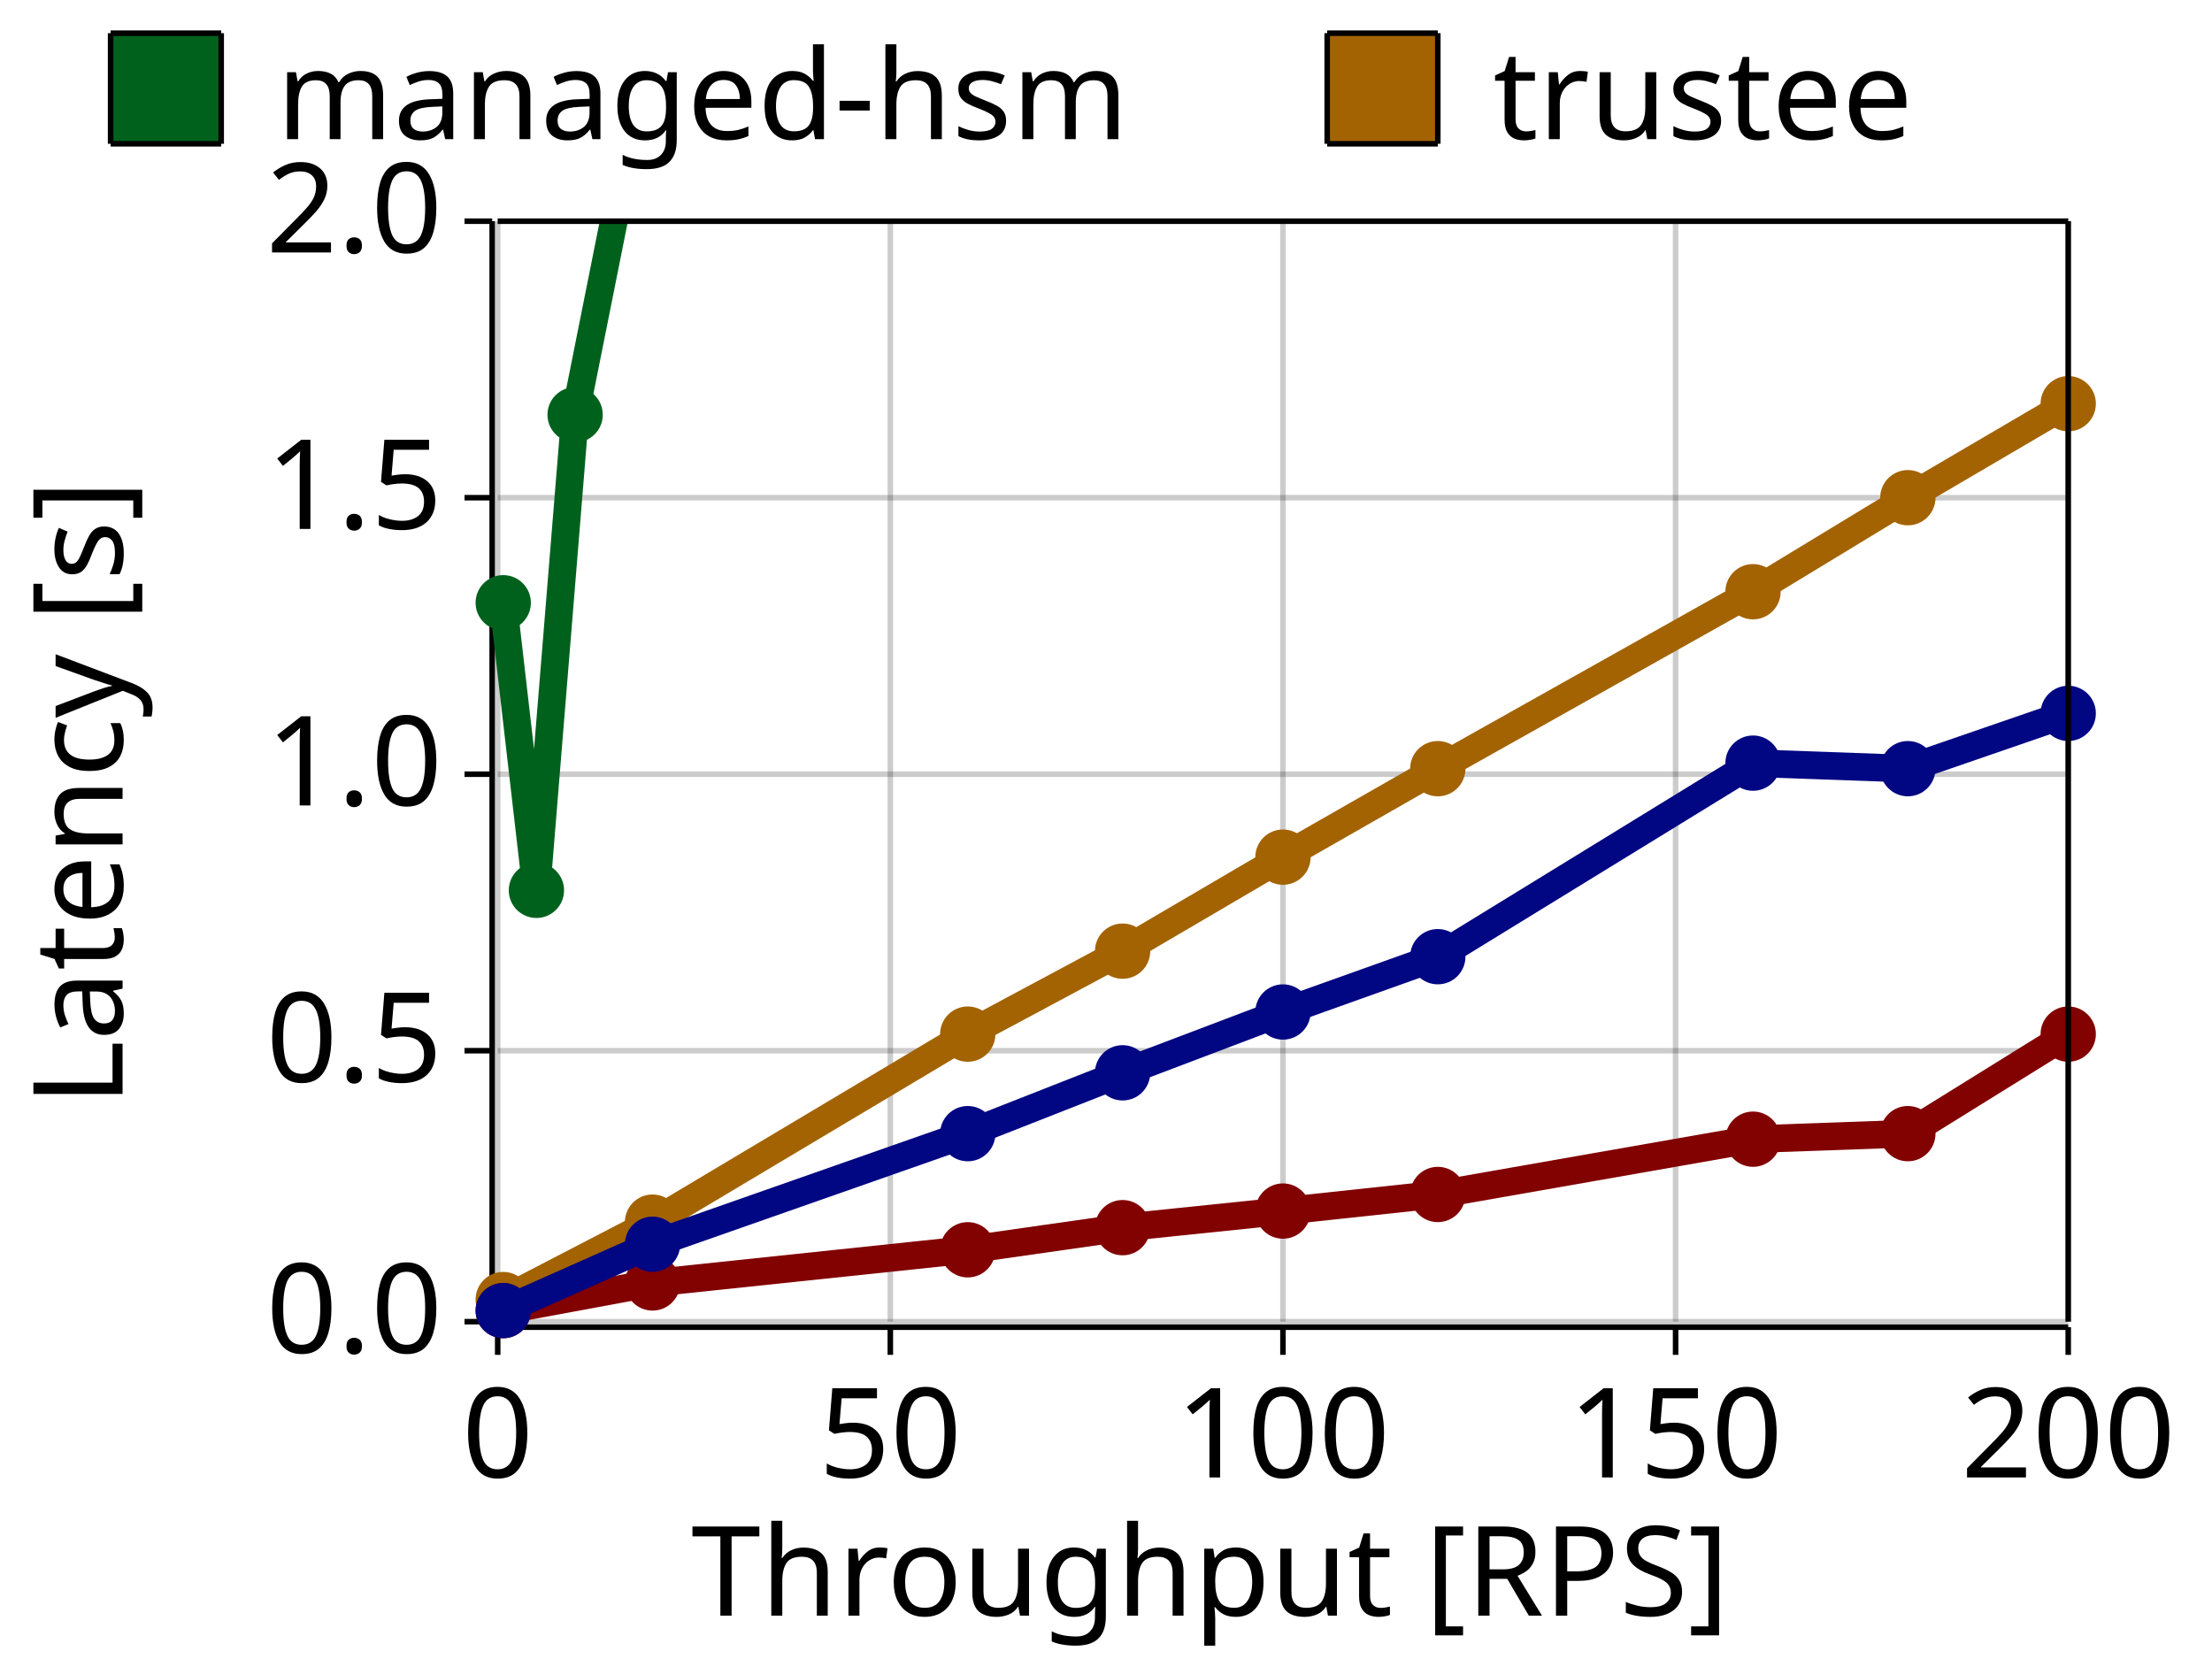
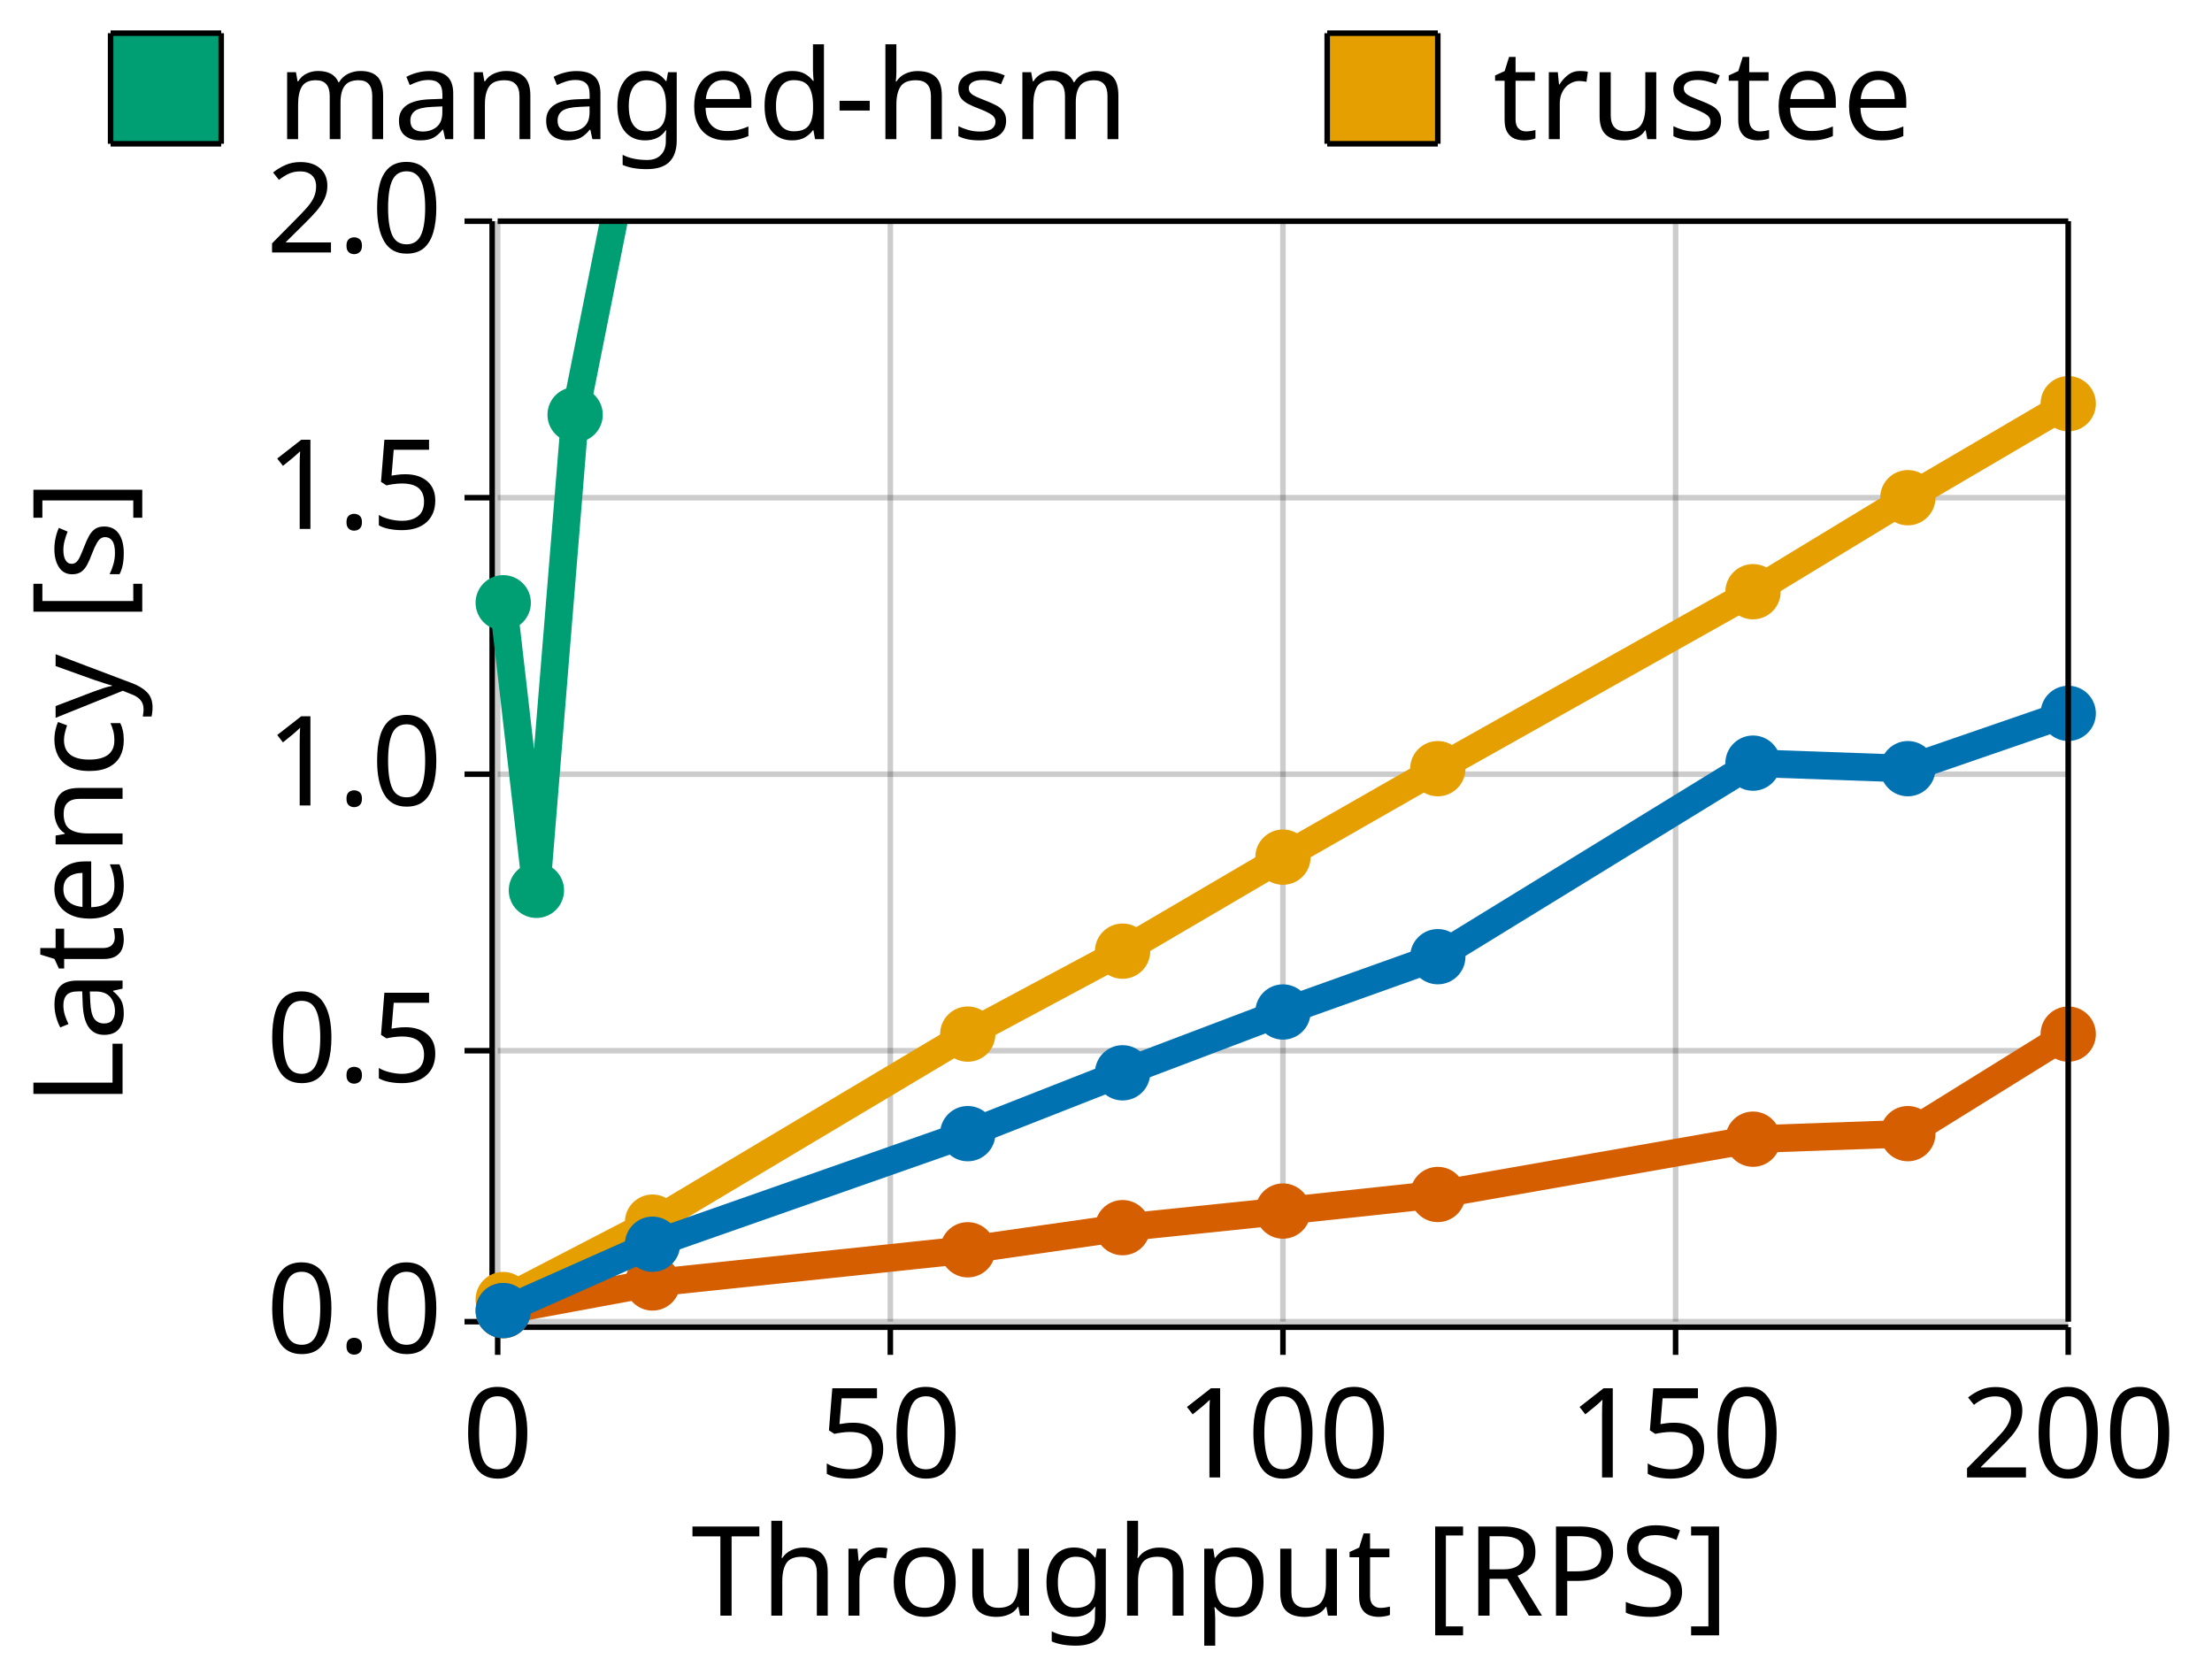
<svg xmlns="http://www.w3.org/2000/svg" width="400" height="300" viewBox="0 0 400 300">
  <rect x="0" y="0" width="400" height="300" opacity="1" fill="#FFFFFF" stroke="none" />
  <line opacity="1" stroke="#FFFFFF" stroke-width="1" x1="90" y1="239" x2="90" y2="40" />
  <line opacity="1" stroke="#FFFFFF" stroke-width="1" x1="97" y1="239" x2="97" y2="40" />
  <line opacity="1" stroke="#FFFFFF" stroke-width="1" x1="104" y1="239" x2="104" y2="40" />
  <line opacity="1" stroke="#FFFFFF" stroke-width="1" x1="111" y1="239" x2="111" y2="40" />
  <line opacity="1" stroke="#FFFFFF" stroke-width="1" x1="118" y1="239" x2="118" y2="40" />
  <line opacity="1" stroke="#FFFFFF" stroke-width="1" x1="125" y1="239" x2="125" y2="40" />
  <line opacity="1" stroke="#FFFFFF" stroke-width="1" x1="132" y1="239" x2="132" y2="40" />
  <line opacity="1" stroke="#FFFFFF" stroke-width="1" x1="139" y1="239" x2="139" y2="40" />
  <line opacity="1" stroke="#FFFFFF" stroke-width="1" x1="146" y1="239" x2="146" y2="40" />
  <line opacity="1" stroke="#FFFFFF" stroke-width="1" x1="153" y1="239" x2="153" y2="40" />
  <line opacity="1" stroke="#FFFFFF" stroke-width="1" x1="161" y1="239" x2="161" y2="40" />
  <line opacity="1" stroke="#FFFFFF" stroke-width="1" x1="168" y1="239" x2="168" y2="40" />
  <line opacity="1" stroke="#FFFFFF" stroke-width="1" x1="175" y1="239" x2="175" y2="40" />
  <line opacity="1" stroke="#FFFFFF" stroke-width="1" x1="182" y1="239" x2="182" y2="40" />
  <line opacity="1" stroke="#FFFFFF" stroke-width="1" x1="189" y1="239" x2="189" y2="40" />
  <line opacity="1" stroke="#FFFFFF" stroke-width="1" x1="196" y1="239" x2="196" y2="40" />
  <line opacity="1" stroke="#FFFFFF" stroke-width="1" x1="203" y1="239" x2="203" y2="40" />
  <line opacity="1" stroke="#FFFFFF" stroke-width="1" x1="210" y1="239" x2="210" y2="40" />
  <line opacity="1" stroke="#FFFFFF" stroke-width="1" x1="217" y1="239" x2="217" y2="40" />
  <line opacity="1" stroke="#FFFFFF" stroke-width="1" x1="224" y1="239" x2="224" y2="40" />
  <line opacity="1" stroke="#FFFFFF" stroke-width="1" x1="232" y1="239" x2="232" y2="40" />
  <line opacity="1" stroke="#FFFFFF" stroke-width="1" x1="239" y1="239" x2="239" y2="40" />
  <line opacity="1" stroke="#FFFFFF" stroke-width="1" x1="246" y1="239" x2="246" y2="40" />
  <line opacity="1" stroke="#FFFFFF" stroke-width="1" x1="253" y1="239" x2="253" y2="40" />
  <line opacity="1" stroke="#FFFFFF" stroke-width="1" x1="260" y1="239" x2="260" y2="40" />
  <line opacity="1" stroke="#FFFFFF" stroke-width="1" x1="267" y1="239" x2="267" y2="40" />
  <line opacity="1" stroke="#FFFFFF" stroke-width="1" x1="274" y1="239" x2="274" y2="40" />
  <line opacity="1" stroke="#FFFFFF" stroke-width="1" x1="281" y1="239" x2="281" y2="40" />
  <line opacity="1" stroke="#FFFFFF" stroke-width="1" x1="288" y1="239" x2="288" y2="40" />
  <line opacity="1" stroke="#FFFFFF" stroke-width="1" x1="295" y1="239" x2="295" y2="40" />
  <line opacity="1" stroke="#FFFFFF" stroke-width="1" x1="303" y1="239" x2="303" y2="40" />
  <line opacity="1" stroke="#FFFFFF" stroke-width="1" x1="310" y1="239" x2="310" y2="40" />
  <line opacity="1" stroke="#FFFFFF" stroke-width="1" x1="317" y1="239" x2="317" y2="40" />
  <line opacity="1" stroke="#FFFFFF" stroke-width="1" x1="324" y1="239" x2="324" y2="40" />
  <line opacity="1" stroke="#FFFFFF" stroke-width="1" x1="331" y1="239" x2="331" y2="40" />
  <line opacity="1" stroke="#FFFFFF" stroke-width="1" x1="338" y1="239" x2="338" y2="40" />
  <line opacity="1" stroke="#FFFFFF" stroke-width="1" x1="345" y1="239" x2="345" y2="40" />
  <line opacity="1" stroke="#FFFFFF" stroke-width="1" x1="352" y1="239" x2="352" y2="40" />
  <line opacity="1" stroke="#FFFFFF" stroke-width="1" x1="359" y1="239" x2="359" y2="40" />
  <line opacity="1" stroke="#FFFFFF" stroke-width="1" x1="366" y1="239" x2="366" y2="40" />
  <line opacity="1" stroke="#FFFFFF" stroke-width="1" x1="374" y1="239" x2="374" y2="40" />
  <line opacity="1" stroke="#FFFFFF" stroke-width="1" x1="90" y1="239" x2="374" y2="239" />
  <line opacity="1" stroke="#FFFFFF" stroke-width="1" x1="90" y1="235" x2="374" y2="235" />
  <line opacity="1" stroke="#FFFFFF" stroke-width="1" x1="90" y1="230" x2="374" y2="230" />
  <line opacity="1" stroke="#FFFFFF" stroke-width="1" x1="90" y1="225" x2="374" y2="225" />
  <line opacity="1" stroke="#FFFFFF" stroke-width="1" x1="90" y1="220" x2="374" y2="220" />
  <line opacity="1" stroke="#FFFFFF" stroke-width="1" x1="90" y1="215" x2="374" y2="215" />
  <line opacity="1" stroke="#FFFFFF" stroke-width="1" x1="90" y1="210" x2="374" y2="210" />
  <line opacity="1" stroke="#FFFFFF" stroke-width="1" x1="90" y1="205" x2="374" y2="205" />
  <line opacity="1" stroke="#FFFFFF" stroke-width="1" x1="90" y1="200" x2="374" y2="200" />
  <line opacity="1" stroke="#FFFFFF" stroke-width="1" x1="90" y1="195" x2="374" y2="195" />
  <line opacity="1" stroke="#FFFFFF" stroke-width="1" x1="90" y1="190" x2="374" y2="190" />
  <line opacity="1" stroke="#FFFFFF" stroke-width="1" x1="90" y1="185" x2="374" y2="185" />
  <line opacity="1" stroke="#FFFFFF" stroke-width="1" x1="90" y1="180" x2="374" y2="180" />
  <line opacity="1" stroke="#FFFFFF" stroke-width="1" x1="90" y1="175" x2="374" y2="175" />
  <line opacity="1" stroke="#FFFFFF" stroke-width="1" x1="90" y1="170" x2="374" y2="170" />
  <line opacity="1" stroke="#FFFFFF" stroke-width="1" x1="90" y1="165" x2="374" y2="165" />
  <line opacity="1" stroke="#FFFFFF" stroke-width="1" x1="90" y1="160" x2="374" y2="160" />
  <line opacity="1" stroke="#FFFFFF" stroke-width="1" x1="90" y1="155" x2="374" y2="155" />
  <line opacity="1" stroke="#FFFFFF" stroke-width="1" x1="90" y1="150" x2="374" y2="150" />
  <line opacity="1" stroke="#FFFFFF" stroke-width="1" x1="90" y1="145" x2="374" y2="145" />
  <line opacity="1" stroke="#FFFFFF" stroke-width="1" x1="90" y1="140" x2="374" y2="140" />
  <line opacity="1" stroke="#FFFFFF" stroke-width="1" x1="90" y1="135" x2="374" y2="135" />
  <line opacity="1" stroke="#FFFFFF" stroke-width="1" x1="90" y1="130" x2="374" y2="130" />
  <line opacity="1" stroke="#FFFFFF" stroke-width="1" x1="90" y1="125" x2="374" y2="125" />
  <line opacity="1" stroke="#FFFFFF" stroke-width="1" x1="90" y1="120" x2="374" y2="120" />
  <line opacity="1" stroke="#FFFFFF" stroke-width="1" x1="90" y1="115" x2="374" y2="115" />
  <line opacity="1" stroke="#FFFFFF" stroke-width="1" x1="90" y1="110" x2="374" y2="110" />
  <line opacity="1" stroke="#FFFFFF" stroke-width="1" x1="90" y1="105" x2="374" y2="105" />
  <line opacity="1" stroke="#FFFFFF" stroke-width="1" x1="90" y1="100" x2="374" y2="100" />
  <line opacity="1" stroke="#FFFFFF" stroke-width="1" x1="90" y1="95" x2="374" y2="95" />
  <line opacity="1" stroke="#FFFFFF" stroke-width="1" x1="90" y1="90" x2="374" y2="90" />
  <line opacity="1" stroke="#FFFFFF" stroke-width="1" x1="90" y1="85" x2="374" y2="85" />
  <line opacity="1" stroke="#FFFFFF" stroke-width="1" x1="90" y1="80" x2="374" y2="80" />
  <line opacity="1" stroke="#FFFFFF" stroke-width="1" x1="90" y1="75" x2="374" y2="75" />
  <line opacity="1" stroke="#FFFFFF" stroke-width="1" x1="90" y1="70" x2="374" y2="70" />
  <line opacity="1" stroke="#FFFFFF" stroke-width="1" x1="90" y1="65" x2="374" y2="65" />
  <line opacity="1" stroke="#FFFFFF" stroke-width="1" x1="90" y1="60" x2="374" y2="60" />
  <line opacity="1" stroke="#FFFFFF" stroke-width="1" x1="90" y1="55" x2="374" y2="55" />
  <line opacity="1" stroke="#FFFFFF" stroke-width="1" x1="90" y1="50" x2="374" y2="50" />
  <line opacity="1" stroke="#FFFFFF" stroke-width="1" x1="90" y1="45" x2="374" y2="45" />
  <text x="232" y="280" dy="-0.5ex" text-anchor="middle" font-family="sans-serif" font-size="22.581" opacity="1" fill="#000000">

</text>
  <line opacity="0.2" stroke="#000000" stroke-width="1" x1="90" y1="239" x2="90" y2="40" />
  <line opacity="0.2" stroke="#000000" stroke-width="1" x1="161" y1="239" x2="161" y2="40" />
  <line opacity="0.2" stroke="#000000" stroke-width="1" x1="232" y1="239" x2="232" y2="40" />
  <line opacity="0.2" stroke="#000000" stroke-width="1" x1="303" y1="239" x2="303" y2="40" />
  <line opacity="0.2" stroke="#000000" stroke-width="1" x1="374" y1="239" x2="374" y2="40" />
  <line opacity="0.2" stroke="#000000" stroke-width="1" x1="90" y1="239" x2="374" y2="239" />
  <line opacity="0.2" stroke="#000000" stroke-width="1" x1="90" y1="190" x2="374" y2="190" />
  <line opacity="0.2" stroke="#000000" stroke-width="1" x1="90" y1="140" x2="374" y2="140" />
  <line opacity="0.2" stroke="#000000" stroke-width="1" x1="90" y1="90" x2="374" y2="90" />
  <line opacity="0.2" stroke="#000000" stroke-width="1" x1="90" y1="40" x2="374" y2="40" />
  <polyline fill="none" opacity="1" stroke="#000000" stroke-width="1" points="89,40 89,239 " />
  <text x="80" y="239" dy="0.5ex" text-anchor="end" font-family="sans-serif" font-size="22.581" opacity="1" fill="#000000">
0.0
</text>
  <polyline fill="none" opacity="1" stroke="#000000" stroke-width="1" points="84,239 89,239 " />
  <text x="80" y="190" dy="0.5ex" text-anchor="end" font-family="sans-serif" font-size="22.581" opacity="1" fill="#000000">
0.5
</text>
  <polyline fill="none" opacity="1" stroke="#000000" stroke-width="1" points="84,190 89,190 " />
  <text x="80" y="140" dy="0.5ex" text-anchor="end" font-family="sans-serif" font-size="22.581" opacity="1" fill="#000000">
1.0
</text>
  <polyline fill="none" opacity="1" stroke="#000000" stroke-width="1" points="84,140 89,140 " />
  <text x="80" y="90" dy="0.5ex" text-anchor="end" font-family="sans-serif" font-size="22.581" opacity="1" fill="#000000">
1.5
</text>
  <polyline fill="none" opacity="1" stroke="#000000" stroke-width="1" points="84,90 89,90 " />
  <text x="80" y="40" dy="0.5ex" text-anchor="end" font-family="sans-serif" font-size="22.581" opacity="1" fill="#000000">
2.0
</text>
  <polyline fill="none" opacity="1" stroke="#000000" stroke-width="1" points="84,40 89,40 " />
  <polyline fill="none" opacity="1" stroke="#000000" stroke-width="1" points="90,240 374,240 " />
  <text x="90" y="250" dy="0.76em" text-anchor="middle" font-family="sans-serif" font-size="22.581" opacity="1" fill="#000000">
0
</text>
  <polyline fill="none" opacity="1" stroke="#000000" stroke-width="1" points="90,240 90,245 " />
  <text x="161" y="250" dy="0.76em" text-anchor="middle" font-family="sans-serif" font-size="22.581" opacity="1" fill="#000000">
50
</text>
  <polyline fill="none" opacity="1" stroke="#000000" stroke-width="1" points="161,240 161,245 " />
  <text x="232" y="250" dy="0.76em" text-anchor="middle" font-family="sans-serif" font-size="22.581" opacity="1" fill="#000000">
100
</text>
  <polyline fill="none" opacity="1" stroke="#000000" stroke-width="1" points="232,240 232,245 " />
  <text x="303" y="250" dy="0.76em" text-anchor="middle" font-family="sans-serif" font-size="22.581" opacity="1" fill="#000000">
150
</text>
  <polyline fill="none" opacity="1" stroke="#000000" stroke-width="1" points="303,240 303,245 " />
  <text x="374" y="250" dy="0.76em" text-anchor="middle" font-family="sans-serif" font-size="22.581" opacity="1" fill="#000000">
200
</text>
  <polyline fill="none" opacity="1" stroke="#000000" stroke-width="1" points="374,240 374,245 " />
  <text x="5" y="200" dy="0.76em" text-anchor="start" font-family="sans-serif" font-size="22.581" opacity="1" fill="#000000" transform="rotate(270, 5, 200)">
Latency [s]
</text>
  <text x="125" y="275" dy="0.76em" text-anchor="start" font-family="sans-serif" font-size="22.581" opacity="1" fill="#000000">
Throughput [RPS]
</text>
-   <polyline fill="none" opacity="1" stroke="#A36302" stroke-width="5" points="91,235 118,221 175,187 203,172 232,155 260,139 317,107 345,90 374,73 " />
-   <circle cx="91" cy="235" r="5" opacity="1" fill="#A36302" stroke="none" stroke-width="1" />
-   <circle cx="118" cy="221" r="5" opacity="1" fill="#A36302" stroke="none" stroke-width="1" />
-   <circle cx="175" cy="187" r="5" opacity="1" fill="#A36302" stroke="none" stroke-width="1" />
-   <circle cx="203" cy="172" r="5" opacity="1" fill="#A36302" stroke="none" stroke-width="1" />
-   <circle cx="232" cy="155" r="5" opacity="1" fill="#A36302" stroke="none" stroke-width="1" />
-   <circle cx="260" cy="139" r="5" opacity="1" fill="#A36302" stroke="none" stroke-width="1" />
-   <circle cx="317" cy="107" r="5" opacity="1" fill="#A36302" stroke="none" stroke-width="1" />
-   <circle cx="345" cy="90" r="5" opacity="1" fill="#A36302" stroke="none" stroke-width="1" />
-   <circle cx="374" cy="73" r="5" opacity="1" fill="#A36302" stroke="none" stroke-width="1" />
-   <polyline fill="none" opacity="1" stroke="#00611D" stroke-width="5" points="91,109 97,161 104,75 111,40 111,40 111,40 111,40 111,40 111,40 " />
-   <circle cx="91" cy="109" r="5" opacity="1" fill="#00611D" stroke="none" stroke-width="1" />
-   <circle cx="97" cy="161" r="5" opacity="1" fill="#00611D" stroke="none" stroke-width="1" />
-   <circle cx="104" cy="75" r="5" opacity="1" fill="#00611D" stroke="none" stroke-width="1" />
-   <polyline fill="none" opacity="1" stroke="#820101" stroke-width="5" points="91,237 118,232 175,226 203,222 232,219 260,216 317,206 345,205 374,187 " />
-   <circle cx="91" cy="237" r="5" opacity="1" fill="#820101" stroke="none" stroke-width="1" />
-   <circle cx="118" cy="232" r="5" opacity="1" fill="#820101" stroke="none" stroke-width="1" />
-   <circle cx="175" cy="226" r="5" opacity="1" fill="#820101" stroke="none" stroke-width="1" />
-   <circle cx="203" cy="222" r="5" opacity="1" fill="#820101" stroke="none" stroke-width="1" />
-   <circle cx="232" cy="219" r="5" opacity="1" fill="#820101" stroke="none" stroke-width="1" />
-   <circle cx="260" cy="216" r="5" opacity="1" fill="#820101" stroke="none" stroke-width="1" />
-   <circle cx="317" cy="206" r="5" opacity="1" fill="#820101" stroke="none" stroke-width="1" />
-   <circle cx="345" cy="205" r="5" opacity="1" fill="#820101" stroke="none" stroke-width="1" />
-   <circle cx="374" cy="187" r="5" opacity="1" fill="#820101" stroke="none" stroke-width="1" />
-   <polyline fill="none" opacity="1" stroke="#010682" stroke-width="5" points="91,237 118,225 175,205 203,194 232,183 260,173 317,138 345,139 374,129 " />
-   <circle cx="91" cy="237" r="5" opacity="1" fill="#010682" stroke="none" stroke-width="1" />
-   <circle cx="118" cy="225" r="5" opacity="1" fill="#010682" stroke="none" stroke-width="1" />
-   <circle cx="175" cy="205" r="5" opacity="1" fill="#010682" stroke="none" stroke-width="1" />
-   <circle cx="203" cy="194" r="5" opacity="1" fill="#010682" stroke="none" stroke-width="1" />
-   <circle cx="232" cy="183" r="5" opacity="1" fill="#010682" stroke="none" stroke-width="1" />
-   <circle cx="260" cy="173" r="5" opacity="1" fill="#010682" stroke="none" stroke-width="1" />
-   <circle cx="317" cy="138" r="5" opacity="1" fill="#010682" stroke="none" stroke-width="1" />
-   <circle cx="345" cy="139" r="5" opacity="1" fill="#010682" stroke="none" stroke-width="1" />
-   <circle cx="374" cy="129" r="5" opacity="1" fill="#010682" stroke="none" stroke-width="1" />
+   <polyline fill="none" opacity="1" stroke="#E69F00" stroke-width="5" points="91,235 118,221 175,187 203,172 232,155 260,139 317,107 345,90 374,73 " />
+   <circle cx="91" cy="235" r="5" opacity="1" fill="#E69F00" stroke="none" stroke-width="1" />
+   <circle cx="118" cy="221" r="5" opacity="1" fill="#E69F00" stroke="none" stroke-width="1" />
+   <circle cx="175" cy="187" r="5" opacity="1" fill="#E69F00" stroke="none" stroke-width="1" />
+   <circle cx="203" cy="172" r="5" opacity="1" fill="#E69F00" stroke="none" stroke-width="1" />
+   <circle cx="232" cy="155" r="5" opacity="1" fill="#E69F00" stroke="none" stroke-width="1" />
+   <circle cx="260" cy="139" r="5" opacity="1" fill="#E69F00" stroke="none" stroke-width="1" />
+   <circle cx="317" cy="107" r="5" opacity="1" fill="#E69F00" stroke="none" stroke-width="1" />
+   <circle cx="345" cy="90" r="5" opacity="1" fill="#E69F00" stroke="none" stroke-width="1" />
+   <circle cx="374" cy="73" r="5" opacity="1" fill="#E69F00" stroke="none" stroke-width="1" />
+   <polyline fill="none" opacity="1" stroke="#009E73" stroke-width="5" points="91,109 97,161 104,75 111,40 111,40 111,40 111,40 111,40 111,40 " />
+   <circle cx="91" cy="109" r="5" opacity="1" fill="#009E73" stroke="none" stroke-width="1" />
+   <circle cx="97" cy="161" r="5" opacity="1" fill="#009E73" stroke="none" stroke-width="1" />
+   <circle cx="104" cy="75" r="5" opacity="1" fill="#009E73" stroke="none" stroke-width="1" />
+   <polyline fill="none" opacity="1" stroke="#D55E00" stroke-width="5" points="91,237 118,232 175,226 203,222 232,219 260,216 317,206 345,205 374,187 " />
+   <circle cx="91" cy="237" r="5" opacity="1" fill="#D55E00" stroke="none" stroke-width="1" />
+   <circle cx="118" cy="232" r="5" opacity="1" fill="#D55E00" stroke="none" stroke-width="1" />
+   <circle cx="175" cy="226" r="5" opacity="1" fill="#D55E00" stroke="none" stroke-width="1" />
+   <circle cx="203" cy="222" r="5" opacity="1" fill="#D55E00" stroke="none" stroke-width="1" />
+   <circle cx="232" cy="219" r="5" opacity="1" fill="#D55E00" stroke="none" stroke-width="1" />
+   <circle cx="260" cy="216" r="5" opacity="1" fill="#D55E00" stroke="none" stroke-width="1" />
+   <circle cx="317" cy="206" r="5" opacity="1" fill="#D55E00" stroke="none" stroke-width="1" />
+   <circle cx="345" cy="205" r="5" opacity="1" fill="#D55E00" stroke="none" stroke-width="1" />
+   <circle cx="374" cy="187" r="5" opacity="1" fill="#D55E00" stroke="none" stroke-width="1" />
+   <polyline fill="none" opacity="1" stroke="#0072B2" stroke-width="5" points="91,237 118,225 175,205 203,194 232,183 260,173 317,138 345,139 374,129 " />
+   <circle cx="91" cy="237" r="5" opacity="1" fill="#0072B2" stroke="none" stroke-width="1" />
+   <circle cx="118" cy="225" r="5" opacity="1" fill="#0072B2" stroke="none" stroke-width="1" />
+   <circle cx="175" cy="205" r="5" opacity="1" fill="#0072B2" stroke="none" stroke-width="1" />
+   <circle cx="203" cy="194" r="5" opacity="1" fill="#0072B2" stroke="none" stroke-width="1" />
+   <circle cx="232" cy="183" r="5" opacity="1" fill="#0072B2" stroke="none" stroke-width="1" />
+   <circle cx="260" cy="173" r="5" opacity="1" fill="#0072B2" stroke="none" stroke-width="1" />
+   <circle cx="317" cy="138" r="5" opacity="1" fill="#0072B2" stroke="none" stroke-width="1" />
+   <circle cx="345" cy="139" r="5" opacity="1" fill="#0072B2" stroke="none" stroke-width="1" />
+   <circle cx="374" cy="129" r="5" opacity="1" fill="#0072B2" stroke="none" stroke-width="1" />
  <polyline fill="none" opacity="1" stroke="#000000" stroke-width="1" points="90,40 374,40 " />
  <polyline fill="none" opacity="1" stroke="#000000" stroke-width="1" points="374,239 374,40 " />
-   <rect x="20" y="6" width="20" height="20" opacity="1" fill="#00611D" stroke="none" />
+   <rect x="20" y="6" width="20" height="20" opacity="1" fill="#009E73" stroke="none" />
  <polyline fill="none" opacity="1" stroke="#000000" stroke-width="1" points="20,6 40,6 " />
  <polyline fill="none" opacity="1" stroke="#000000" stroke-width="1" points="40,6 40,26 " />
  <polyline fill="none" opacity="1" stroke="#000000" stroke-width="1" points="20,6 20,26 " />
  <polyline fill="none" opacity="1" stroke="#000000" stroke-width="1" points="20,26 40,26 " />
  <text x="50" y="8" dy="0.76em" text-anchor="start" font-family="sans-serif" font-size="22.581" opacity="1" fill="#000000">
managed-hsm
</text>
-   <rect x="240" y="6" width="20" height="20" opacity="1" fill="#A36302" stroke="none" />
+   <rect x="240" y="6" width="20" height="20" opacity="1" fill="#E69F00" stroke="none" />
  <polyline fill="none" opacity="1" stroke="#000000" stroke-width="1" points="240,6 260,6 " />
  <polyline fill="none" opacity="1" stroke="#000000" stroke-width="1" points="260,6 260,26 " />
  <polyline fill="none" opacity="1" stroke="#000000" stroke-width="1" points="240,6 240,26 " />
  <polyline fill="none" opacity="1" stroke="#000000" stroke-width="1" points="240,26 260,26 " />
  <text x="270" y="8" dy="0.76em" text-anchor="start" font-family="sans-serif" font-size="22.581" opacity="1" fill="#000000">
trustee
</text>
</svg>
